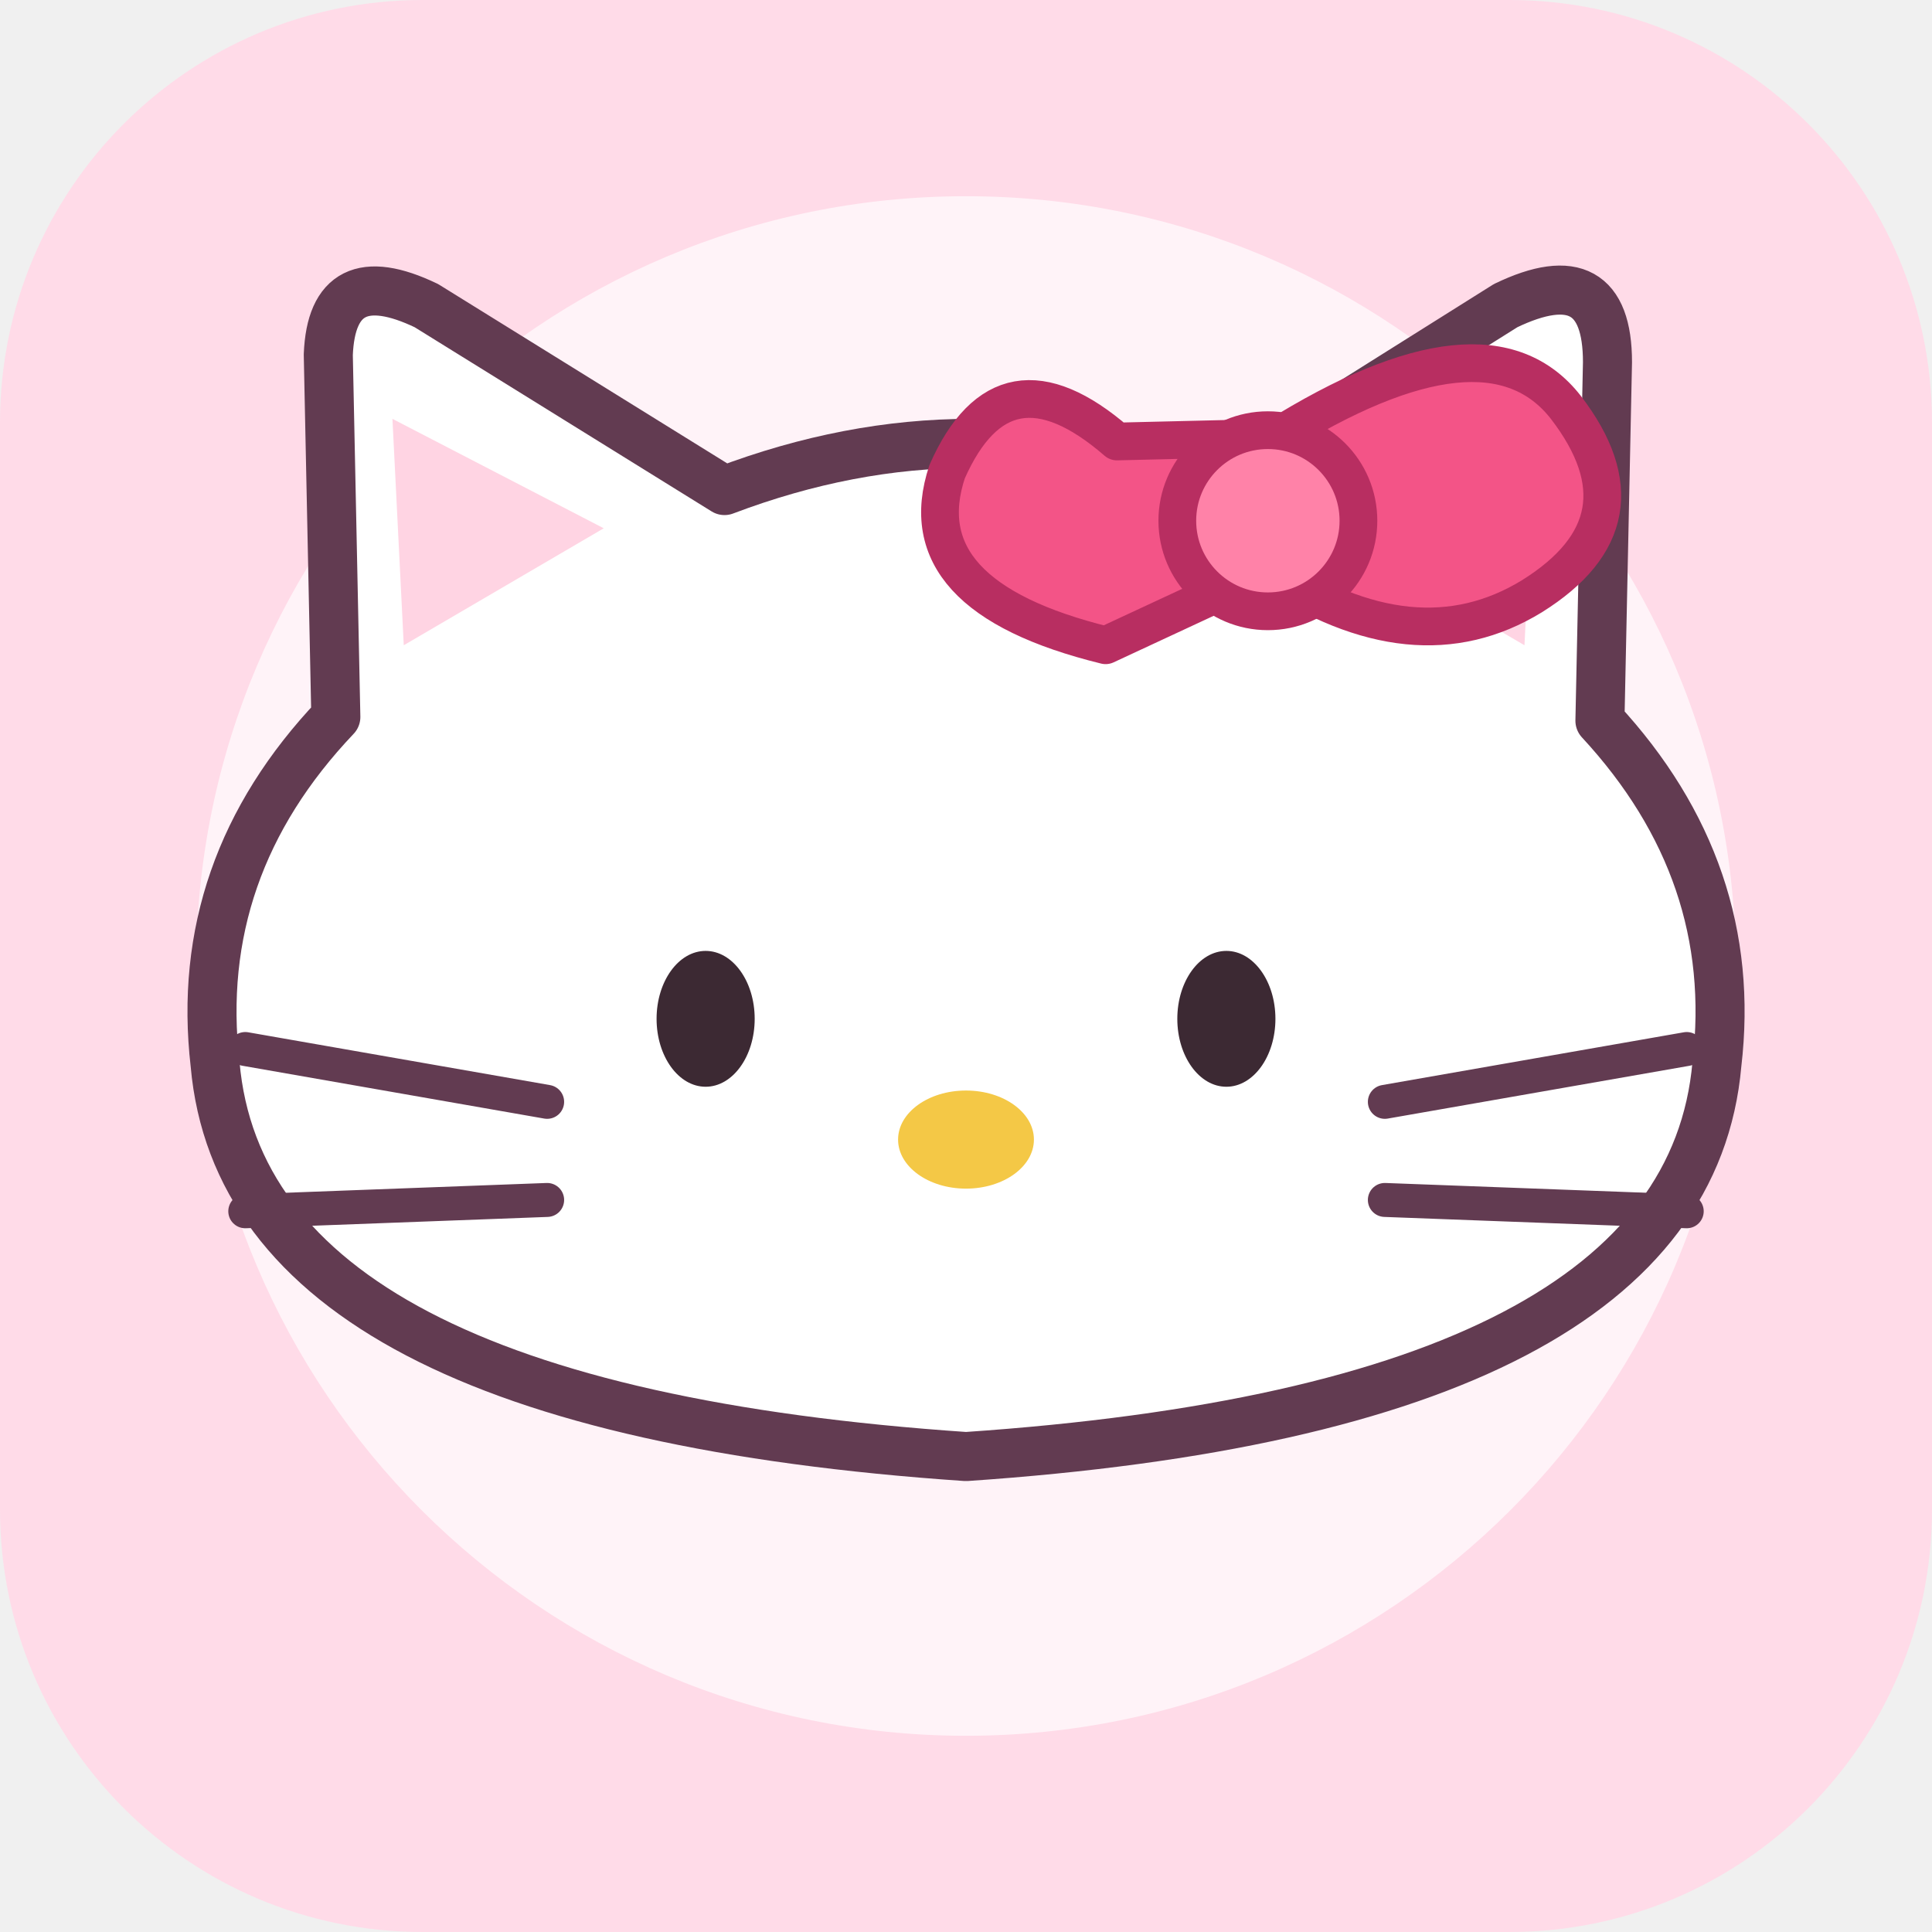
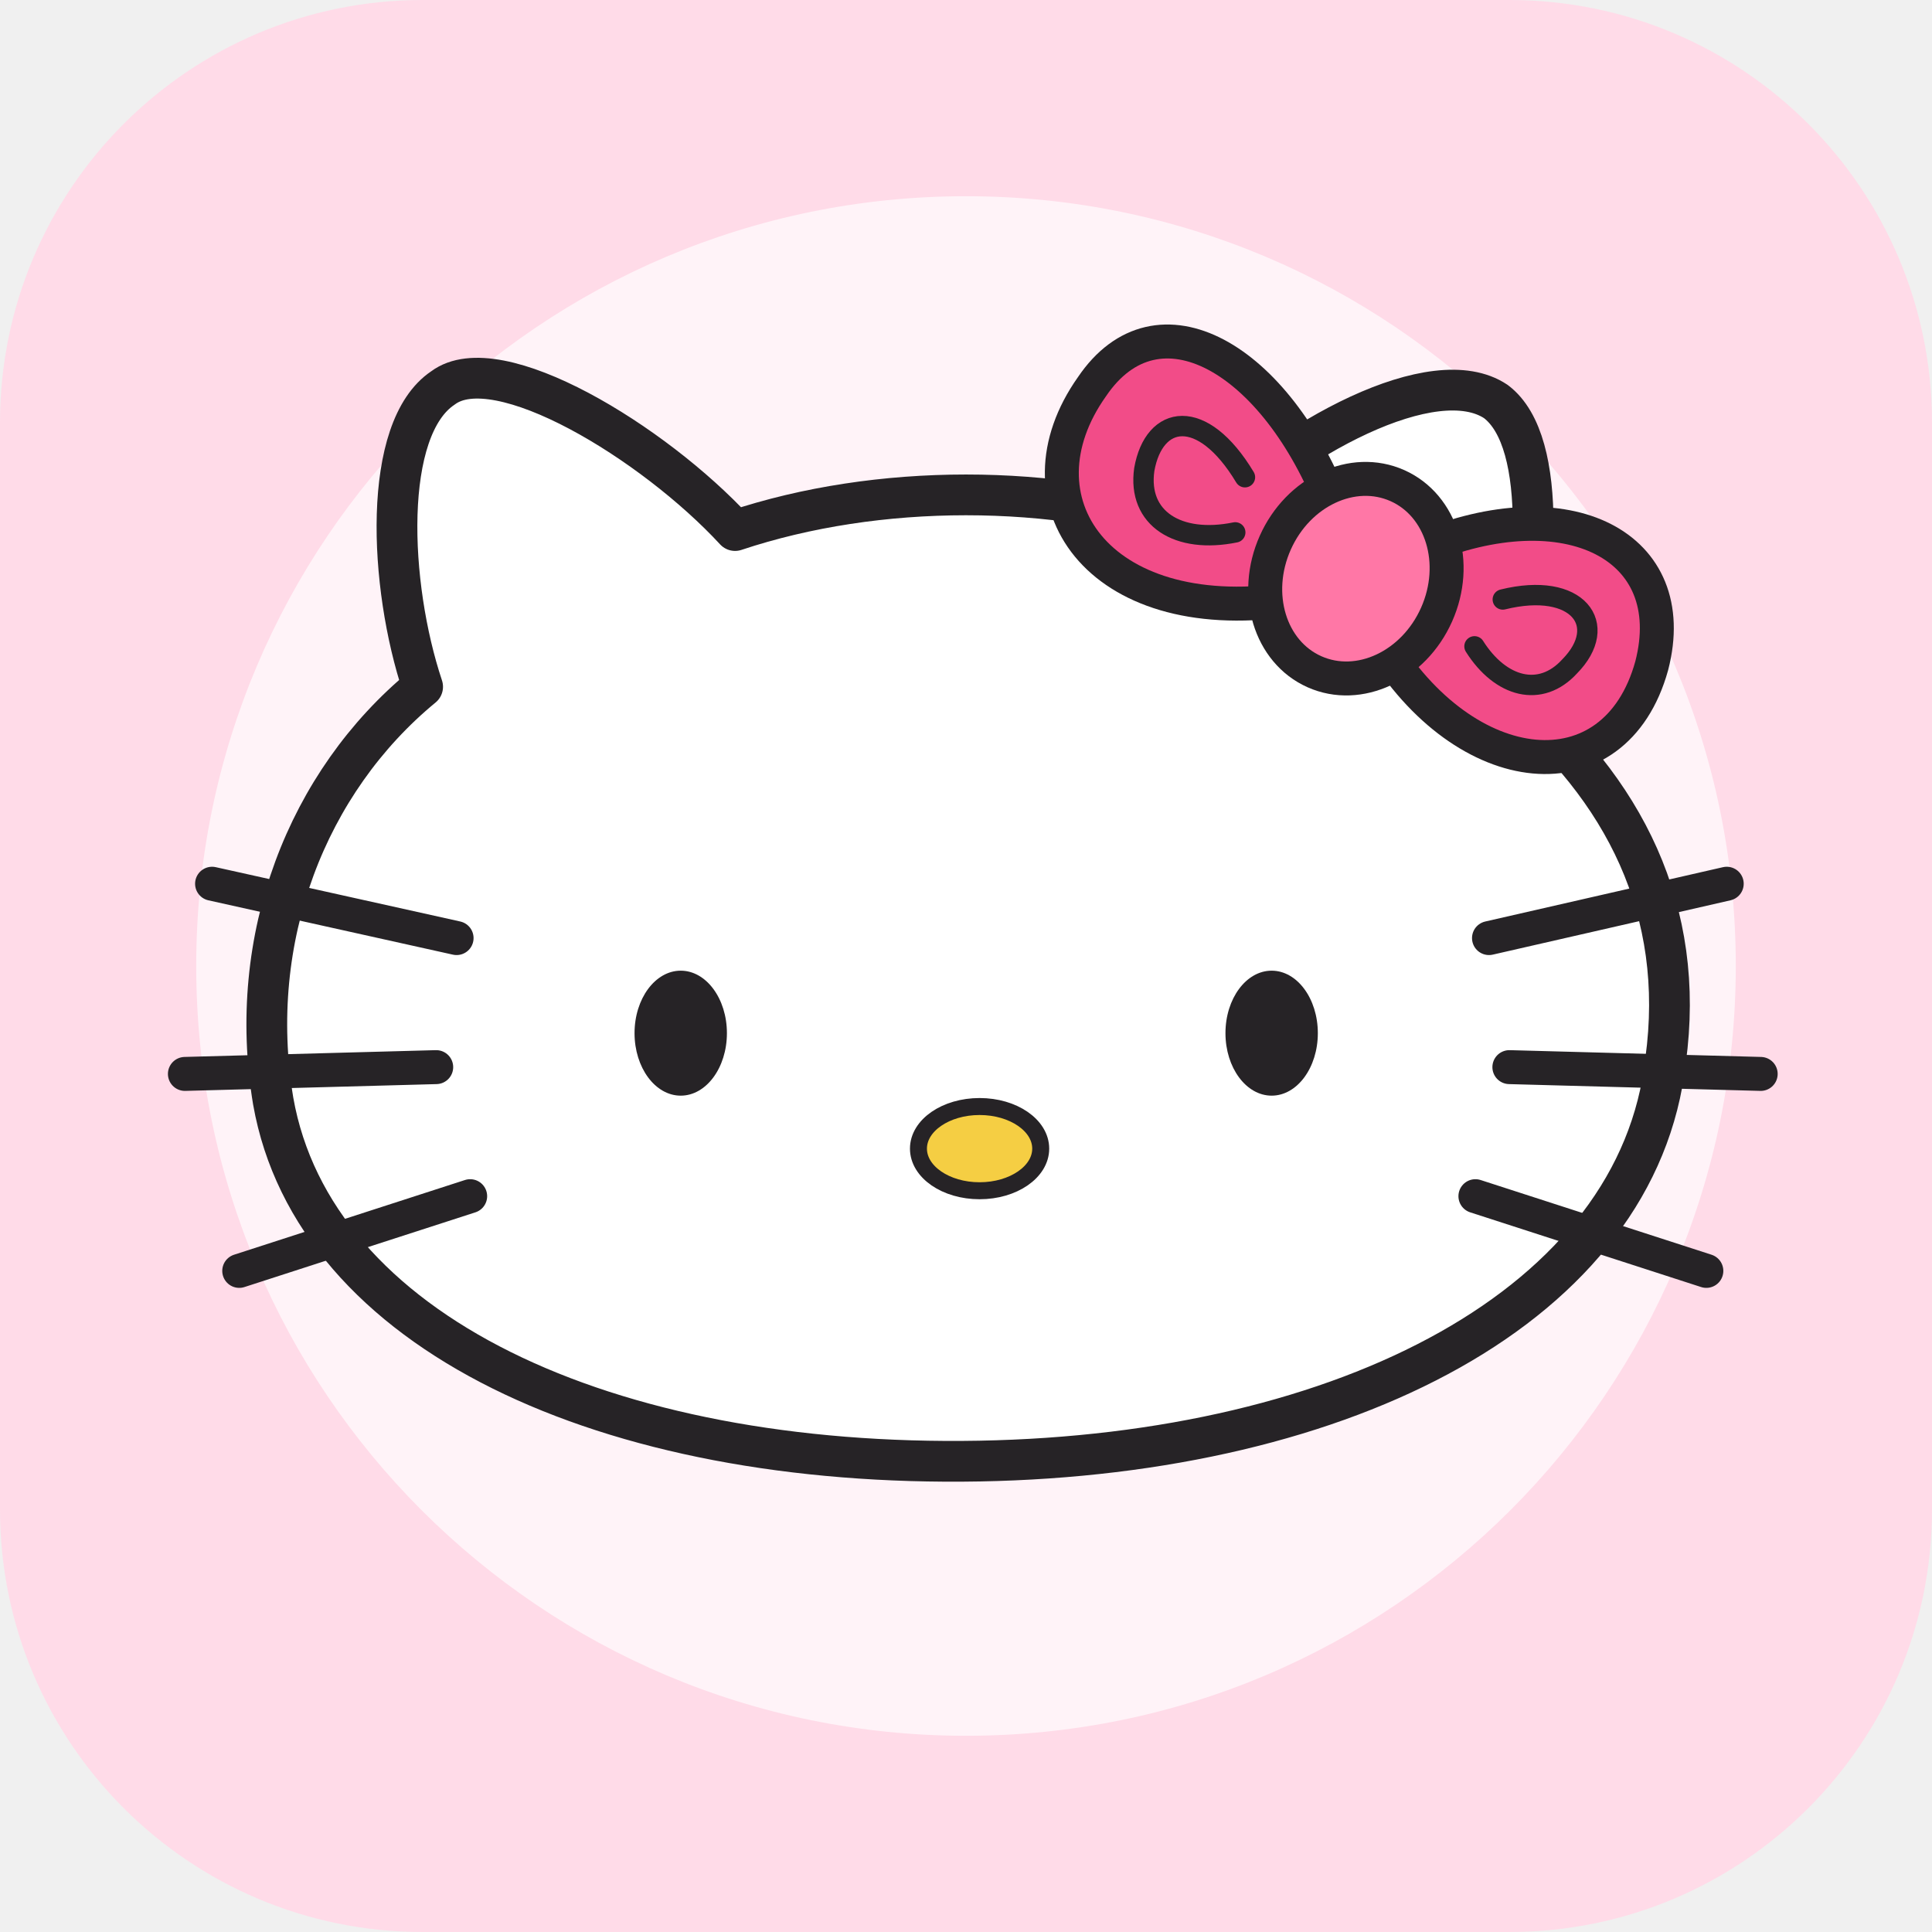
<svg xmlns="http://www.w3.org/2000/svg" viewBox="0 0 512 512">
  <rect width="512" height="512" rx="112" fill="#ffdbe8" />
  <circle cx="256" cy="256" r="204" fill="#fff3f8" />
-   <path d="M89 190 87 94q1-25 26-13l79 49q66-25 129 0l78-49q27-13 27 15l-2 95q37 40 31 91-8 91-199 104Q65 373 57 282q-6-52 32-92Z" fill="#fff" stroke="#623b51" stroke-width="13" stroke-linejoin="round" />
-   <path d="m104 111 3 60 53-31Zm303 0-3 60-53-31Z" fill="#ffd4e3" />
-   <ellipse cx="187" cy="270" rx="13" ry="18" fill="#3c2933" />
-   <ellipse cx="325" cy="270" rx="13" ry="18" fill="#3c2933" />
-   <ellipse cx="256" cy="302" rx="18" ry="13" fill="#f4c846" />
-   <path d="M145 292 65 278m80 40-80 3m302-29 80-14m-80 40 80 3" stroke="#623b51" stroke-width="9" stroke-linecap="round" />
-   <path d="M296 117q-30-26-45 8-11 33 42 46l43-20q39 26 70 7 32-20 9-50-21-27-77 8Z" fill="#f35487" stroke="#b82e61" stroke-width="10" stroke-linejoin="round" />
-   <circle cx="336" cy="138" r="24" fill="#ff82a8" stroke="#b82e61" stroke-width="10" />
+   <svg x="40" y="65" width="432" height="360" viewBox="0 0 240 200" fill="none">
+     <path d="M40 65C35 50 34 27 43 21C51 15 74 29 86 42C107 35 133 35 154 42C168 28 189 17 198 23C206 29 204 51 200 66C217 80 226 98 223 120C219 156 176 178 122 179C67 180 24 160 18 126C14 102 23 79 40 65Z" fill="white" stroke="#262326" stroke-width="6" stroke-linejoin="round" />
+     <ellipse cx="78" cy="116" rx="6.8" ry="9.2" fill="#262326" />
+     <ellipse cx="165" cy="116" rx="6.8" ry="9.2" fill="#262326" />
+     <ellipse cx="122" cy="133" rx="9" ry="6.2" fill="#F5CE43" stroke="#262326" stroke-width="2.5" />
+     <path d="M45 102L9 94M42 121L5 122M47 140L13 151M197 102L232 94M200 121L237 122M195 140L229 151" stroke="#262326" stroke-width="5" stroke-linecap="round" />
+     <g transform="rotate(24 177 50)" stroke="#262326" stroke-width="5" stroke-linejoin="round">
+       <path d="M170 41C153 24 133 22 130 39C126 59 145 71 169 56Z" fill="#F24C88" />
+       <path d="M184 41C200 24 219 25 222 43C225 63 204 70 184 56Z" fill="#F24C88" />
+       <path d="M156 42C146 35 140 39 142 47C144 54 151 55 158 50M198 43C207 36 214 40 211 48C209 54 203 55 197 51" stroke-width="3" stroke-linecap="round" />
+       <ellipse cx="177" cy="49" rx="13" ry="15" fill="#FF77A6" />
+     </g>
+   </svg>
</svg>
